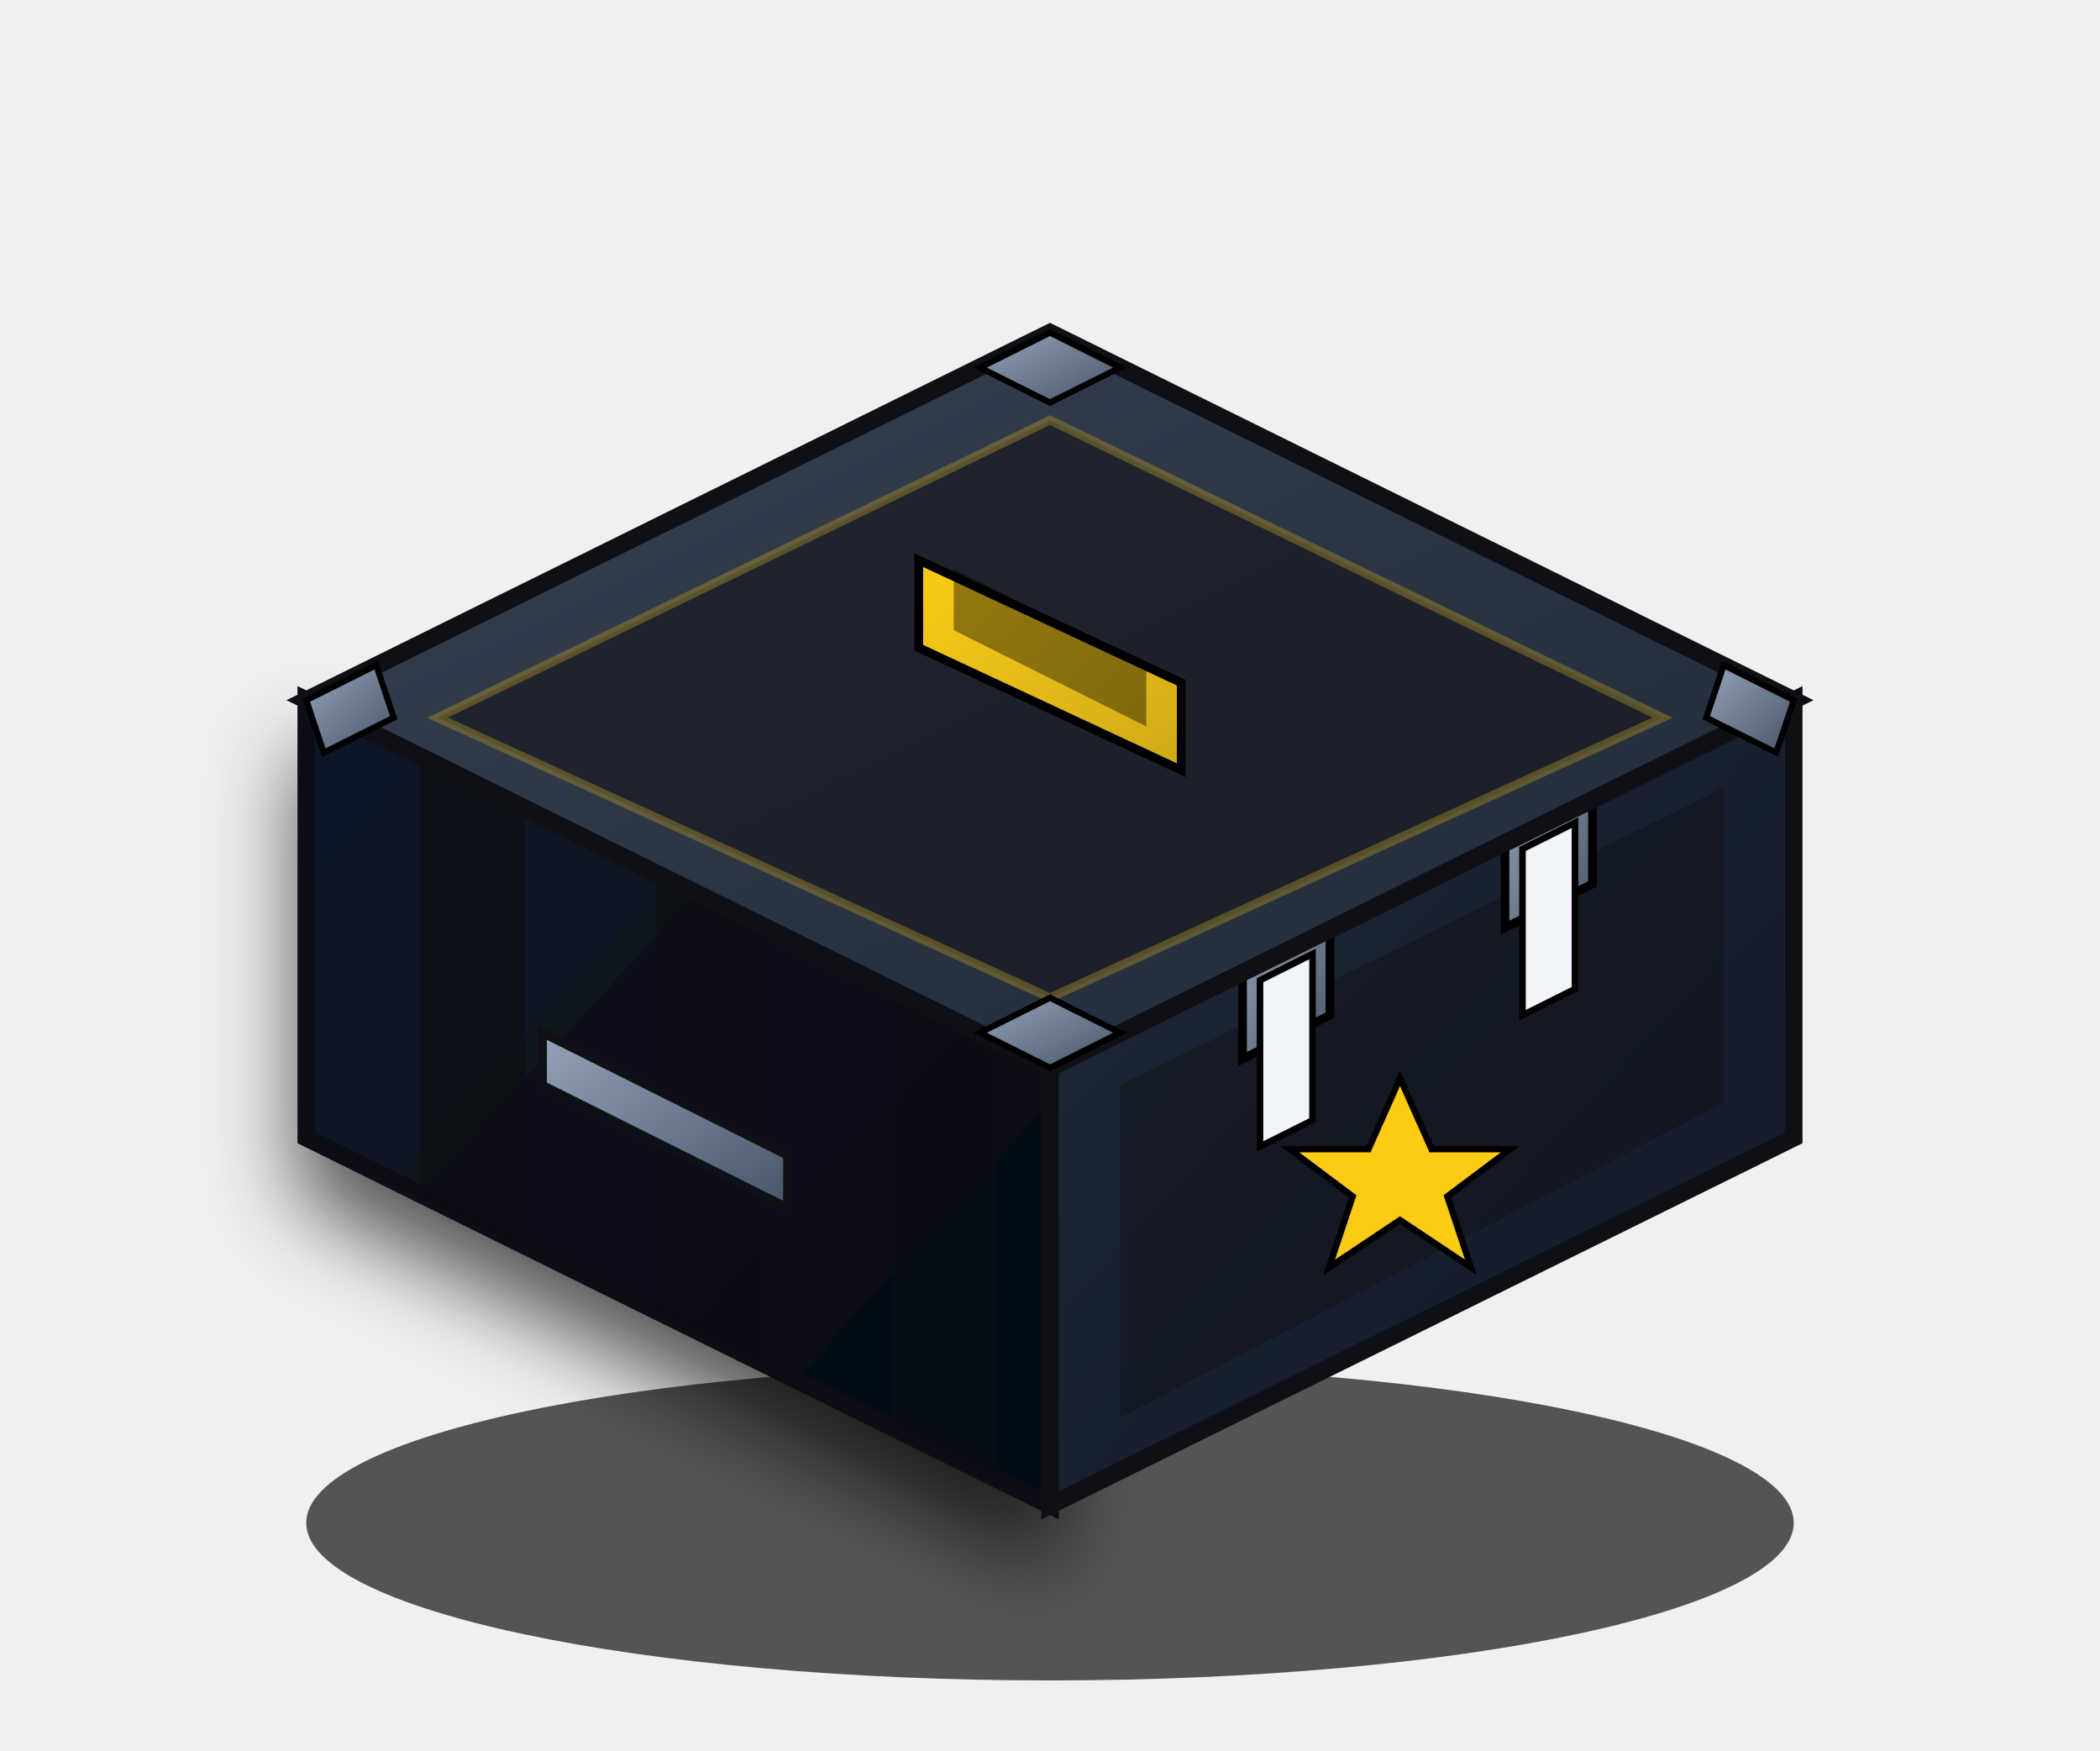
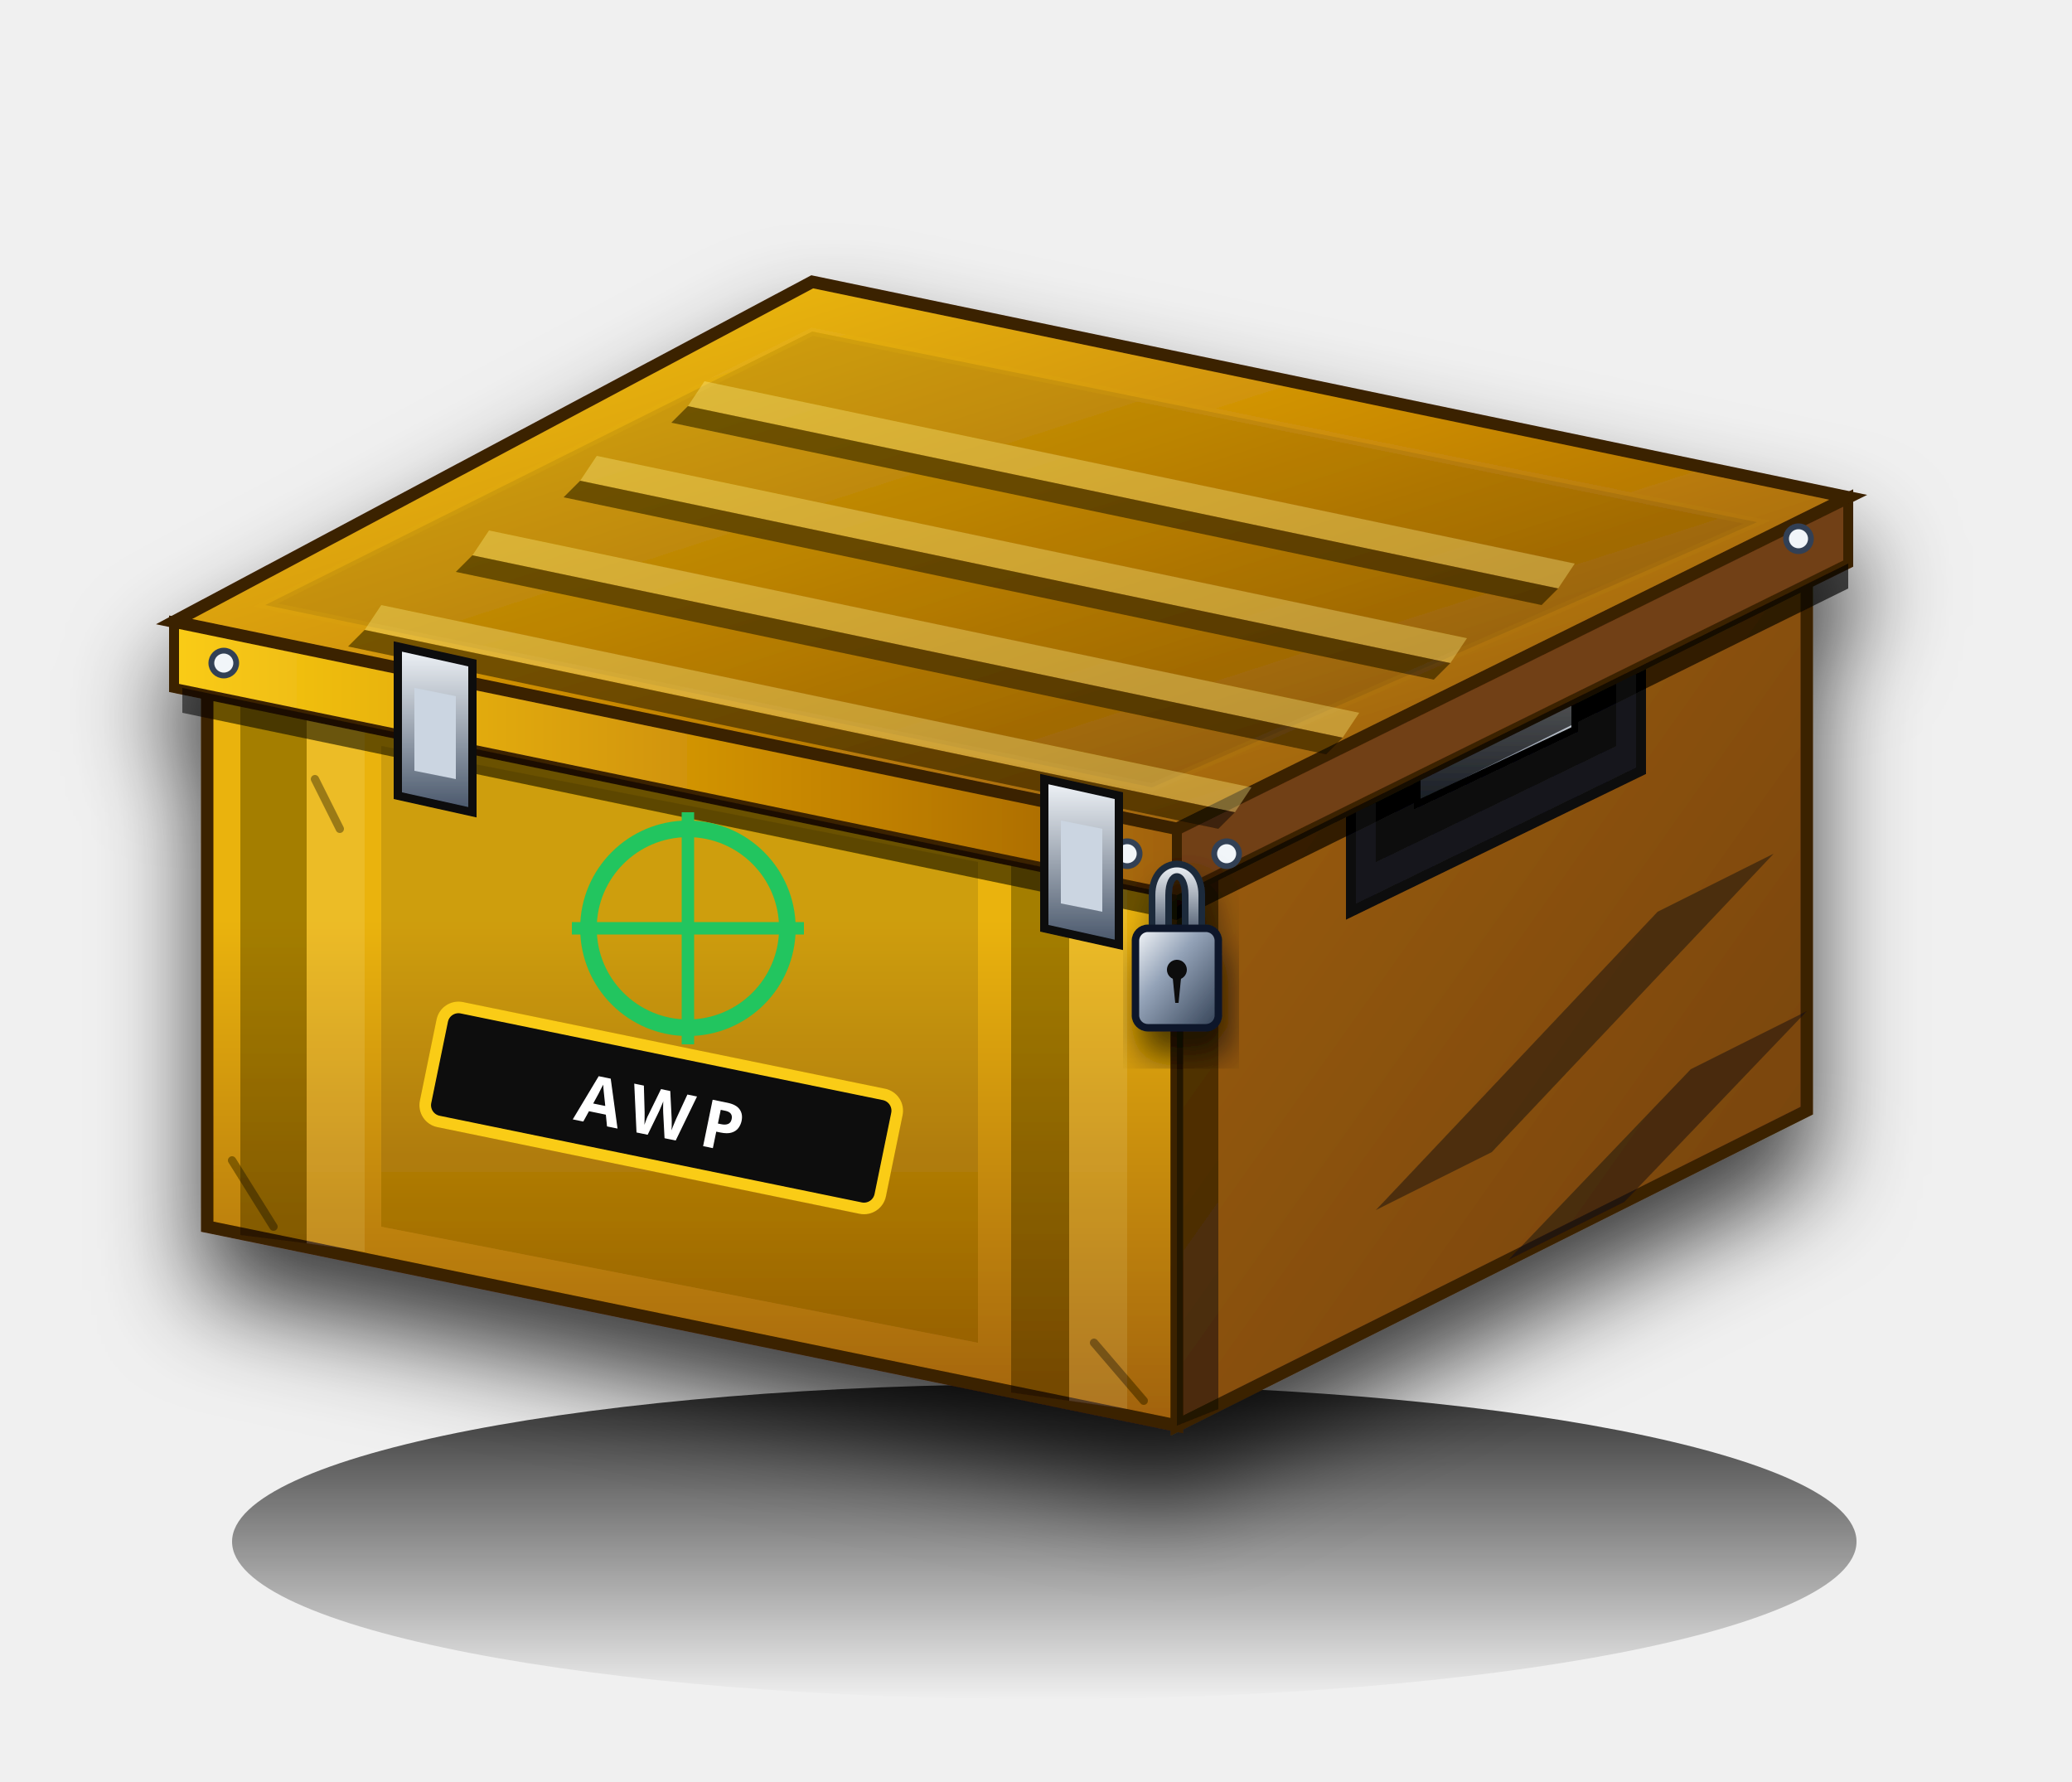
- <svg xmlns="http://www.w3.org/2000/svg" viewBox="0 0 240 200" width="100%" height="100%">
+ <svg xmlns="http://www.w3.org/2000/svg" viewBox="0 0 250 215" width="100%" height="100%">
  <defs>
-     <linearGradient id="topG" x1="0%" y1="0%" x2="100%" y2="100%">
-       <stop offset="0%" stop-color="#374151" />
-       <stop offset="100%" stop-color="#1f2937" />
+     <linearGradient id="groundG_1jolre" x1="0%" y1="0%" x2="0%" y2="100%">
+       <stop offset="0%" stop-color="#000000" stop-opacity="0.8" />
+       <stop offset="100%" stop-color="#000000" stop-opacity="0" />
    </linearGradient>
-     <linearGradient id="leftG" x1="0%" y1="0%" x2="100%" y2="100%">
-       <stop offset="0%" stop-color="#111827" />
-       <stop offset="100%" stop-color="#030712" />
+     <linearGradient id="topG_1jolre" x1="0%" y1="0%" x2="100%" y2="100%">
+       <stop offset="0%" stop-color="#facc15" />
+       <stop offset="50%" stop-color="#ca8a04" />
+       <stop offset="100%" stop-color="#854d0e" />
    </linearGradient>
-     <linearGradient id="rightG" x1="0%" y1="0%" x2="100%" y2="100%">
-       <stop offset="0%" stop-color="#1f2937" />
-       <stop offset="100%" stop-color="#111827" />
+     <linearGradient id="frontG_1jolre" x1="0%" y1="0%" x2="0%" y2="100%">
+       <stop offset="0%" stop-color="#eab308" />
+       <stop offset="35%" stop-color="#eab308" />
+       <stop offset="100%" stop-color="#a16207" />
    </linearGradient>
-     <linearGradient id="accentG" x1="0%" y1="0%" x2="100%" y2="100%">
+     <linearGradient id="sideG_1jolre" x1="0%" y1="0%" x2="100%" y2="100%">
+       <stop offset="0%" stop-color="#a16207" />
+       <stop offset="100%" stop-color="#713f12" />
+     </linearGradient>
+     <linearGradient id="rimG_1jolre" x1="0%" y1="0%" x2="100%" y2="0%">
      <stop offset="0%" stop-color="#facc15" />
-       <stop offset="100%" stop-color="#facc15" stop-opacity="0.8" />
+       <stop offset="60%" stop-color="#ca8a04" />
+       <stop offset="100%" stop-color="#a16207" />
    </linearGradient>
-     <linearGradient id="metalG" x1="0%" y1="0%" x2="100%" y2="100%">
-       <stop offset="0%" stop-color="#94a3b8" />
+     <linearGradient id="padlockG_1jolre" x1="0%" y1="0%" x2="100%" y2="100%">
+       <stop offset="0%" stop-color="#f8fafc" />
+       <stop offset="40%" stop-color="#94a3b8" />
+       <stop offset="100%" stop-color="#334155" />
+     </linearGradient>
+     <linearGradient id="steelG_1jolre" x1="0%" y1="0%" x2="0%" y2="100%">
+       <stop offset="0%" stop-color="#f1f5f9" />
      <stop offset="100%" stop-color="#475569" />
    </linearGradient>
-     <filter id="shadow" x="-20%" y="-20%" width="140%" height="140%">
-       <feDropShadow dx="0" dy="6" stdDeviation="5" flood-color="#000" flood-opacity="0.65" />
+     <filter id="softShad_1jolre" x="-30%" y="-30%" width="160%" height="160%">
+       <feDropShadow dx="0" dy="7" stdDeviation="6" flood-color="#000000" flood-opacity="0.75" />
+     </filter>
+     <filter id="lockShad_1jolre" x="-25%" y="-25%" width="150%" height="150%">
+       <feDropShadow dx="1" dy="3" stdDeviation="2" flood-color="#000000" flood-opacity="0.65" />
    </filter>
  </defs>
-   <ellipse cx="120" cy="174" rx="85" ry="18" fill="#000000" opacity="0.65" />
-   <polygon points="35,80 120,122 120,172 35,130" fill="url(#leftG)" stroke="#0f1015" stroke-width="2" filter="url(#shadow)" />
-   <polygon points="48,87 60,93 60,143 48,137" fill="#0c0d12" opacity="0.6" />
-   <polygon points="75,100 87,106 87,156 75,150" fill="#0c0d12" opacity="0.6" />
-   <polygon points="102,113 114,119 114,169 102,163" fill="#0c0d12" opacity="0.6" />
-   <polygon points="62,118 90,132 90,138 62,124" fill="url(#metalG)" stroke="#0f1015" stroke-width="1" />
-   <polygon points="120,122 205,80 205,130 120,172" fill="url(#rightG)" stroke="#0f1015" stroke-width="2" />
-   <polygon points="128,124 197,90 197,126 128,162" fill="#0c0d12" opacity="0.4" />
-   <polygon points="142,108 152,103 152,116 142,121" fill="url(#metalG)" stroke="#000" stroke-width="1" />
-   <polygon points="144,112 150,109 150,128 144,131" fill="#f1f5f9" stroke="#000" stroke-width="0.75" />
-   <polygon points="172,93 182,88 182,101 172,106" fill="url(#metalG)" stroke="#000" stroke-width="1" />
-   <polygon points="174,97 180,94 180,113 174,116" fill="#f1f5f9" stroke="#000" stroke-width="0.75" />
-   <g transform="translate(160, 134) scale(0.9)">
-     <polygon points="0,-12 4,-3 14,-3 6,3 9,12 0,6 -9,12 -6,3 -14,-3 -4,-3" fill="#facc15" stroke="#000" stroke-width="0.8" />
+   <ellipse cx="126" cy="186" rx="98" ry="19" fill="url(#groundG_1jolre)" />
+   <g filter="url(#softShad_1jolre)">
+     <polygon points="25,78 142,102 142,172 25,148" fill="url(#frontG_1jolre)" stroke="#3b2005" stroke-width="1.5" />
+     <polygon points="29,81 37,83 37,150 29,149" fill="#000000" opacity="0.3" />
+     <polygon points="37,83 44,84 44,151 37,150" fill="#ffffff" opacity="0.12" />
+     <polygon points="122,100 129,101 129,169 122,168" fill="#000000" opacity="0.3" />
+     <polygon points="129,101 136,102 136,170 129,169" fill="#ffffff" opacity="0.12" />
+     <polygon points="46,90 118,104 118,162 46,148" fill="#000000" opacity="0.12" />
+     <path d="M 28,140 L 33,148 M 132,162 L 138,169 M 38,94 L 41,100" stroke="#000000" opacity="0.35" stroke-width="1" stroke-linecap="round" />
+     <polygon points="142,102 218,64 218,134 142,172" fill="url(#sideG_1jolre)" stroke="#3b2005" stroke-width="1.5" />
+     <polygon points="142,102 147,100 147,170 142,172" fill="#000000" opacity="0.45" />
+     <g opacity="0.45">
+       <polygon points="166,146 180,139 214,103 200,110" fill="#09090b" />
+       <polygon points="182,152 196,145 218,122 204,129" fill="#09090b" />
+     </g>
+     <polygon points="163,88 198,71 198,93 163,110" fill="#18181b" stroke="#09090b" stroke-width="1.2" />
+     <polygon points="166,90 195,76 195,90 166,104" fill="#09090b" />
+     <polygon points="171,92 190,83 190,88 171,97" fill="url(#steelG_1jolre)" stroke="#000000" stroke-width="0.8" />
+     <polygon points="21,75 142,100 142,108 21,83" fill="url(#rimG_1jolre)" stroke="#3b2005" stroke-width="1.2" />
+     <polygon points="142,100 223,60 223,68 142,108" fill="#713f12" stroke="#3b2005" stroke-width="1.2" />
+     <polygon points="22,83 142,108 142,111 22,86" fill="#000000" opacity="0.55" />
+     <polygon points="142,108 223,68 223,71 142,111" fill="#000000" opacity="0.65" />
+     <polygon points="98,34 223,60 142,100 21,75" fill="url(#topG_1jolre)" stroke="#3b2005" stroke-width="1.5" />
+     <polygon points="98,40 212,63 139,95 32,73" fill="#000000" opacity="0.1" stroke="#ffffff" stroke-opacity="0.18" stroke-width="1" />
+     <polygon points="85,46 190,68 188,71 83,49" fill="#fef08a" opacity="0.35" />
+     <polygon points="83,49 188,71 186,73 81,51" fill="#000000" opacity="0.45" />
+     <polygon points="72,55 177,77 175,80 70,58" fill="#fef08a" opacity="0.35" />
+     <polygon points="70,58 175,80 173,82 68,60" fill="#000000" opacity="0.45" />
+     <polygon points="59,64 164,86 162,89 57,67" fill="#fef08a" opacity="0.35" />
+     <polygon points="57,67 162,89 160,91 55,69" fill="#000000" opacity="0.45" />
+     <polygon points="46,73 151,95 149,98 44,76" fill="#fef08a" opacity="0.35" />
+     <polygon points="44,76 149,98 147,100 42,78" fill="#000000" opacity="0.45" />
+     <circle cx="27" cy="80" r="1.5" fill="#f1f5f9" stroke="#334155" stroke-width="0.7" />
+     <circle cx="136" cy="103" r="1.5" fill="#f1f5f9" stroke="#334155" stroke-width="0.7" />
+     <circle cx="148" cy="103" r="1.5" fill="#f1f5f9" stroke="#334155" stroke-width="0.7" />
+     <circle cx="217" cy="65" r="1.5" fill="#f1f5f9" stroke="#334155" stroke-width="0.7" />
+     <polygon points="48,78 57,80 57,98 48,96" fill="url(#steelG_1jolre)" stroke="#09090b" stroke-width="1" />
+     <polygon points="50,83 55,84 55,94 50,93" fill="#cbd5e1" />
+     <polygon points="126,94 135,96 135,114 126,112" fill="url(#steelG_1jolre)" stroke="#09090b" stroke-width="1" />
+     <polygon points="128,99 133,100 133,110 128,109" fill="#cbd5e1" />
+     <g transform="translate(83, 118)">
+       <g transform="translate(0, -6)">
+         <circle cx="0" cy="0" r="12" fill="none" stroke="#22c55e" stroke-width="2" />
+         <line x1="-14" y1="0" x2="14" y2="0" stroke="#22c55e" stroke-width="1.5" />
+         <line x1="0" y1="-14" x2="0" y2="14" stroke="#22c55e" stroke-width="1.5" />
+       </g>
+       <g transform="rotate(11.6) translate(0, 16)">
+         <rect x="-28" y="-7" width="56" height="14" rx="2" fill="#09090b" stroke="#facc15" stroke-width="1.4" />
+         <text x="0" y="3.5" font-family="'Impact', 'Arial Black', sans-serif" font-size="8" font-weight="900" fill="#ffffff" text-anchor="middle" letter-spacing="1.2">AWP</text>
+       </g>
+     </g>
+     <g transform="translate(136, 108)" filter="url(#lockShad_1jolre)">
+       <path d="M 3,0 C 3,-5 9,-5 9,0 L 9,5 L 7,5 L 7,0 C 7,-3 5,-3 5,0 L 5,5 L 3,5 Z" fill="url(#steelG_1jolre)" stroke="#1e293b" stroke-width="0.8" />
+       <rect x="1" y="4" width="10" height="12" rx="1.5" fill="url(#padlockG_1jolre)" stroke="#0f172a" stroke-width="0.9" />
+       <circle cx="6" cy="9" r="1.2" fill="#09090b" />
+       <polygon points="5.4,9 6.6,9 6.2,13 5.8,13" fill="#09090b" />
+     </g>
  </g>
-   <polygon points="120,38 205,80 120,122 35,80" fill="url(#topG)" stroke="#0f1015" stroke-width="2" />
-   <polygon points="120,48 190,82 120,114 50,82" fill="#151720" opacity="0.65" stroke="#facc15" stroke-opacity="0.4" stroke-width="1" />
-   <polygon points="120,38 128,42 120,46 112,42" fill="url(#metalG)" stroke="#000" stroke-width="0.7" />
-   <polygon points="205,80 197,76 195,82 203,86" fill="url(#metalG)" stroke="#000" stroke-width="0.7" />
-   <polygon points="120,122 128,118 120,114 112,118" fill="url(#metalG)" stroke="#000" stroke-width="0.7" />
-   <polygon points="35,80 43,76 45,82 37,86" fill="url(#metalG)" stroke="#000" stroke-width="0.7" />
-   <polygon points="105,74 135,88 135,78 105,64" fill="url(#accentG)" stroke="#000" stroke-width="1" />
-   <polygon points="109,72 131,83 131,76 109,65" fill="#000" opacity="0.4" />
</svg>
